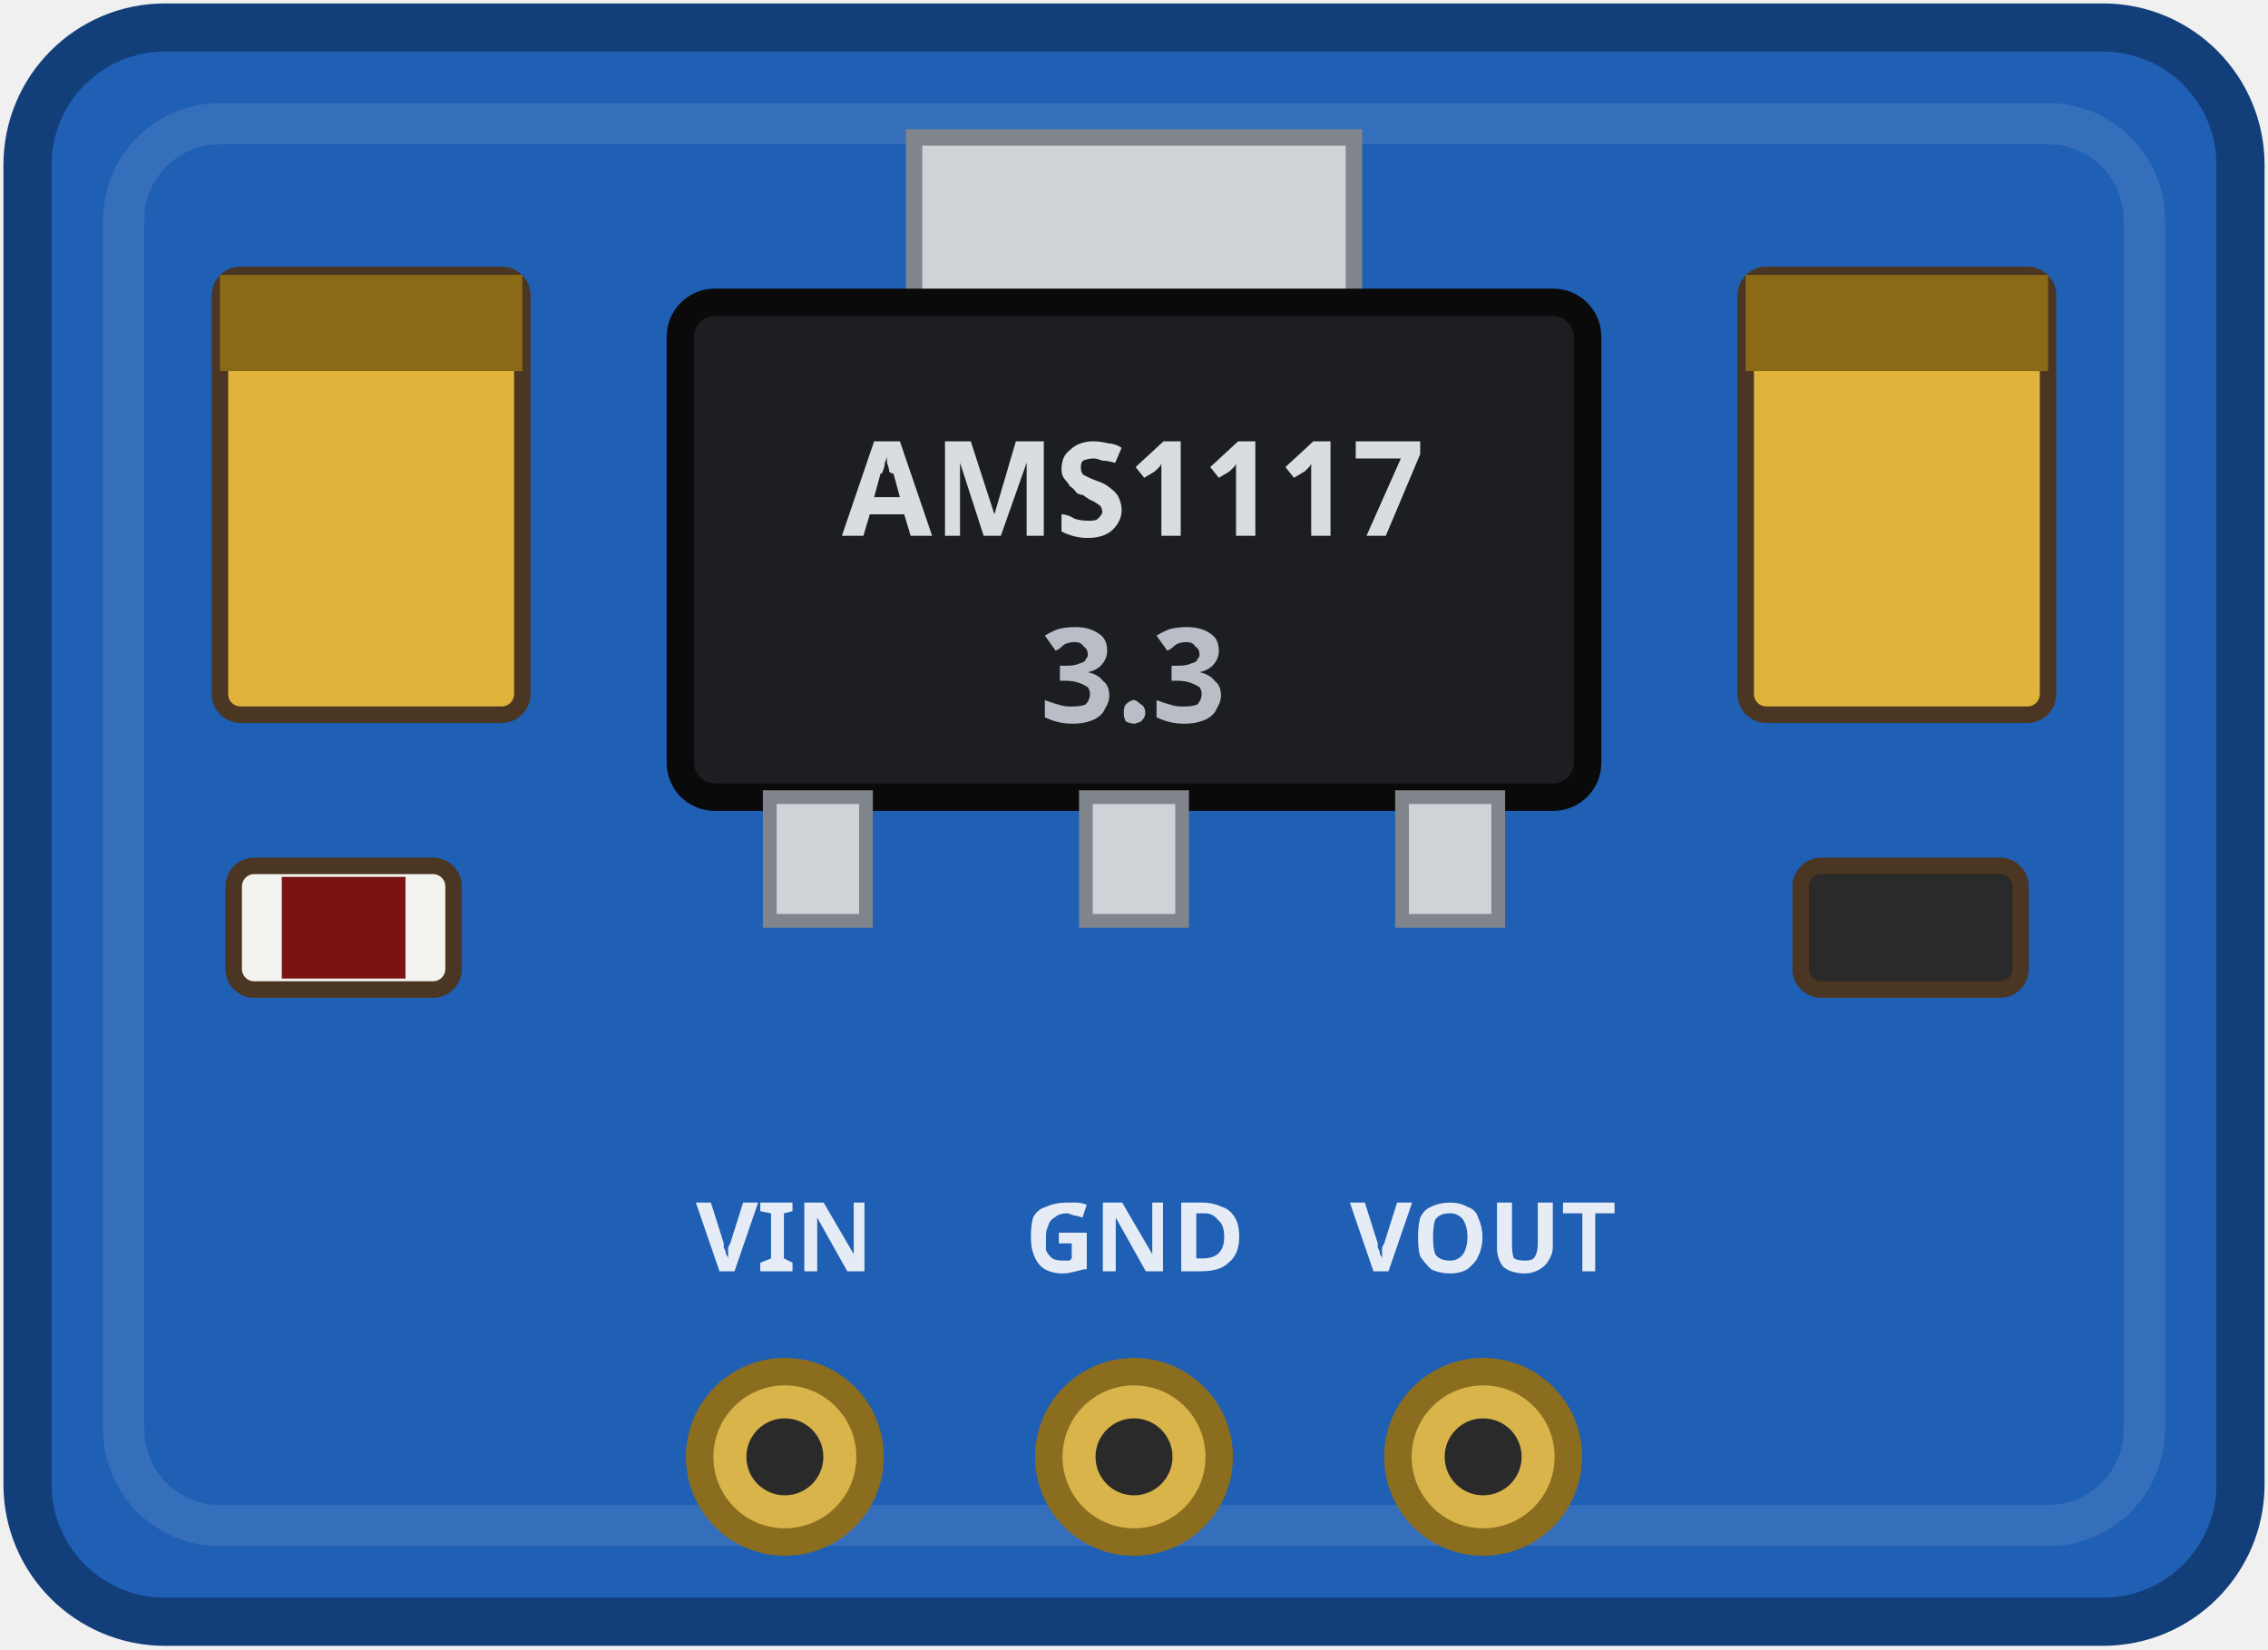
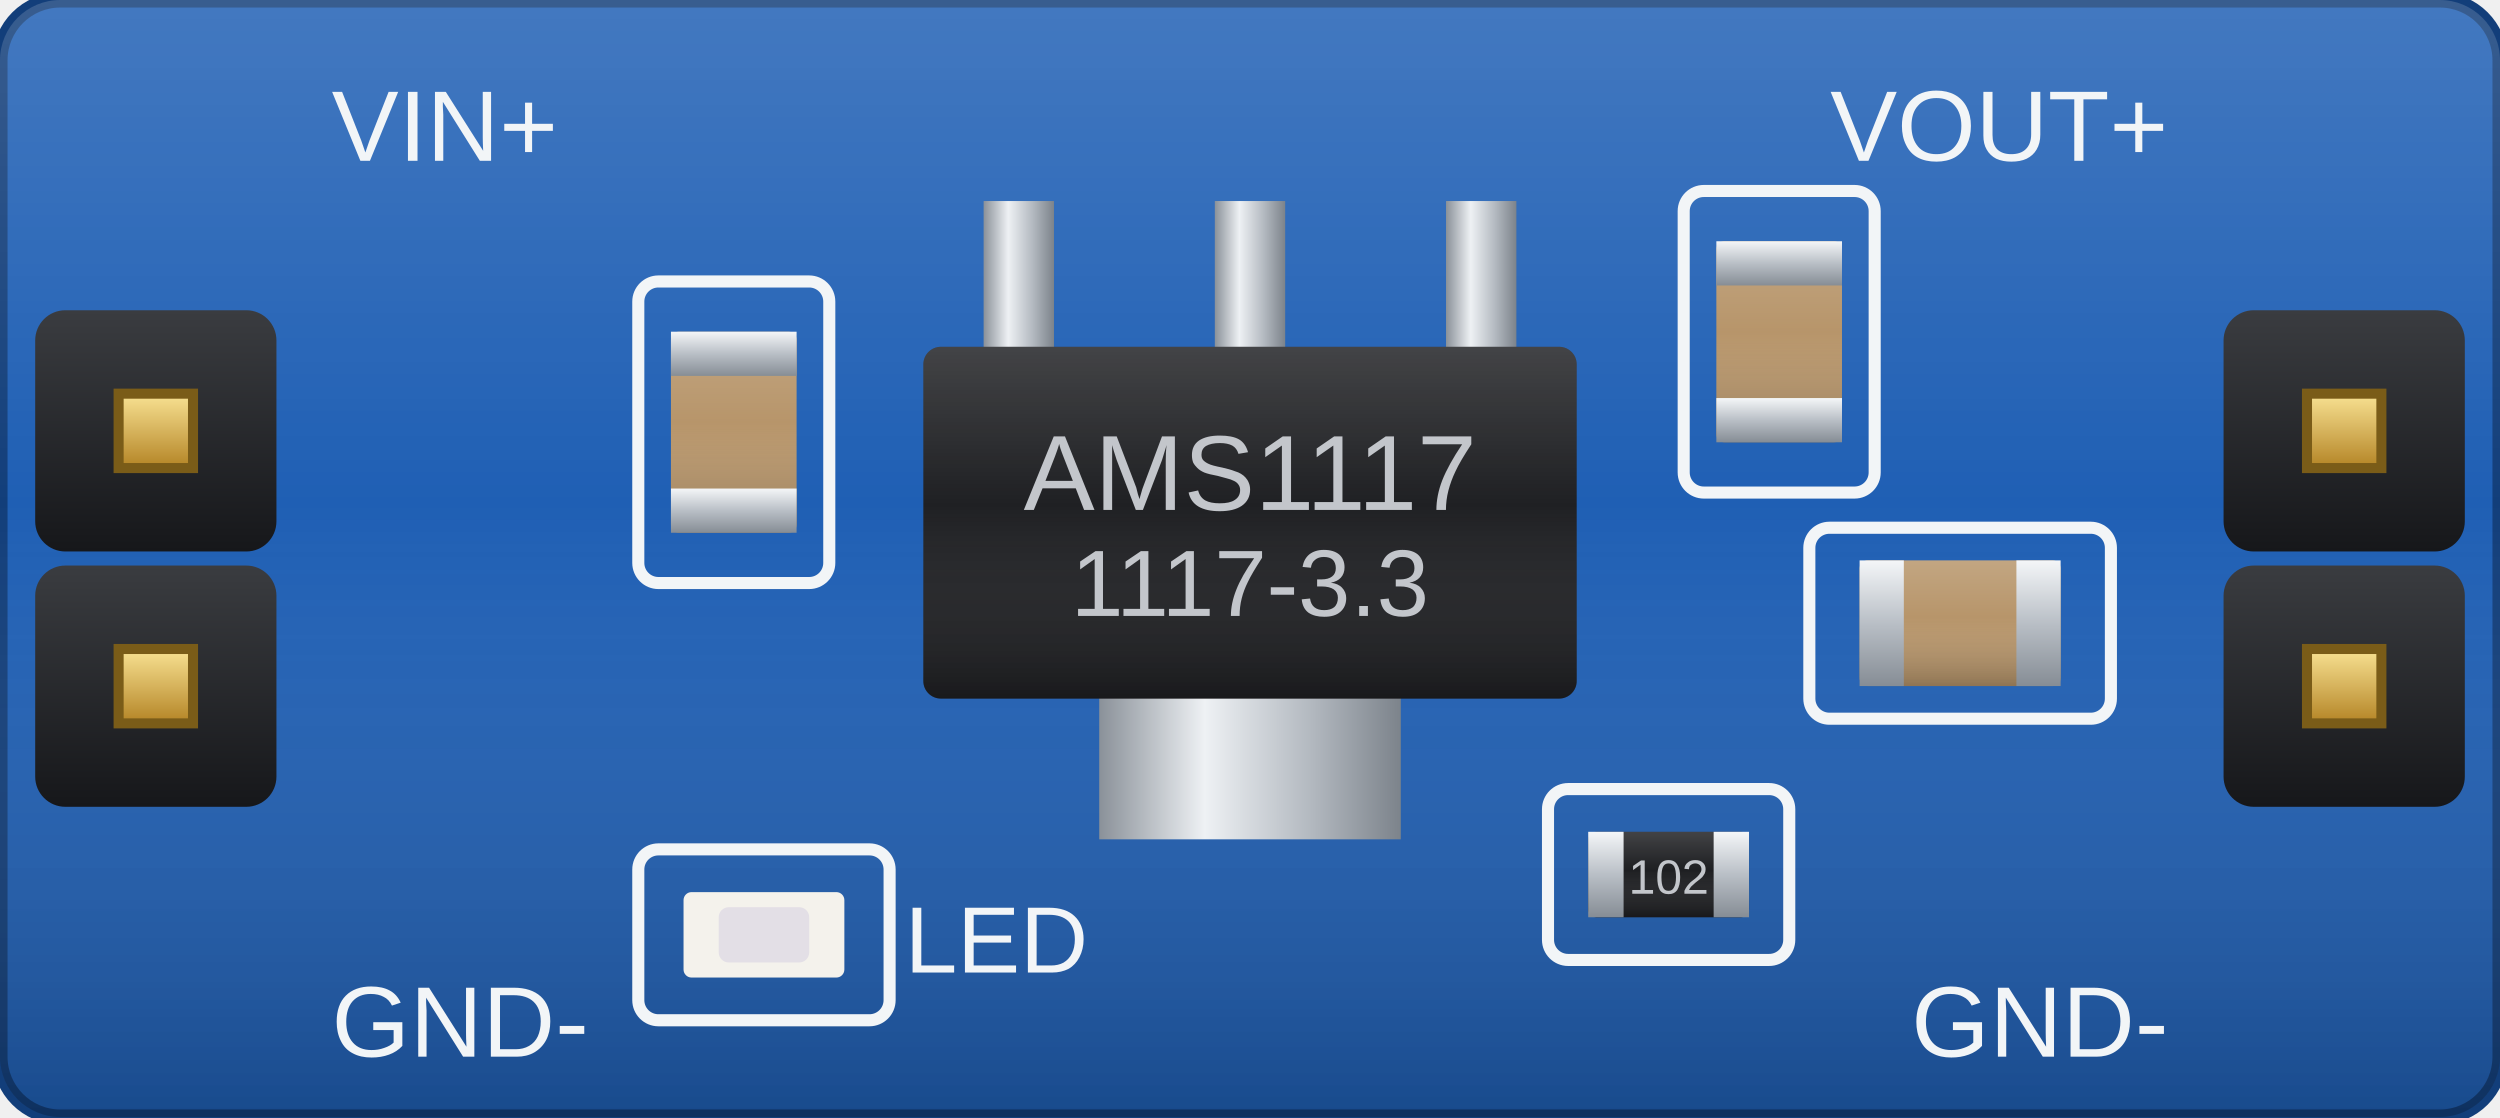
- <svg xmlns="http://www.w3.org/2000/svg" version="1.1" width="16.5mm" height="12.0mm" viewBox="0 0 16.5 12.0">
-   <rect x="0.2" y="0.2" width="16.10" height="11.60" rx="1.0" fill="#1f5fb4" stroke="#123e7a" stroke-width="0.35" />
-   <rect x="0.9" y="0.9" width="14.70" height="10.20" rx="0.7" fill="none" stroke="#ffffff" stroke-opacity="0.10" stroke-width="0.3" />
-   <rect x="6.65" y="1.0" width="3.2" height="1.3" fill="#cfd3d8" stroke="#80858c" stroke-width="0.12" />
-   <rect x="4.95" y="2.2" width="6.6" height="3.6" rx="0.25" fill="#1d1e22" stroke="#0a0a0b" stroke-width="0.2" />
-   <rect x="5.60" y="5.8" width="0.7" height="0.9" fill="#cfd3d8" stroke="#80858c" stroke-width="0.1" />
-   <rect x="7.90" y="5.8" width="0.7" height="0.9" fill="#cfd3d8" stroke="#80858c" stroke-width="0.1" />
-   <rect x="10.20" y="5.8" width="0.7" height="0.9" fill="#cfd3d8" stroke="#80858c" stroke-width="0.1" />
-   <text x="8.25" y="3.90" fill="#d9dce0" font-size="0.95px" text-anchor="middle" font-family="Verdana" font-weight="bold">AMS1117</text>
-   <text x="8.25" y="5.25" fill="#b9bec6" font-size="0.95px" text-anchor="middle" font-family="Verdana" font-weight="bold">3.3</text>
-   <rect x="1.60" y="2.00" width="2.20" height="3.20" rx="0.15" fill="#e0b43a" stroke="#4a3622" stroke-width="0.12" />
-   <rect x="1.6" y="2.0" width="2.2" height="0.7" fill="#8a6a16" />
-   <rect x="12.70" y="2.00" width="2.20" height="3.20" rx="0.15" fill="#e0b43a" stroke="#4a3622" stroke-width="0.12" />
-   <rect x="12.70" y="2.0" width="2.2" height="0.7" fill="#8a6a16" />
-   <rect x="1.70" y="6.30" width="1.60" height="0.90" rx="0.15" fill="#f2f2ee" stroke="#4a3622" stroke-width="0.12" />
-   <rect x="2.05" y="6.38" width="0.9" height="0.74" fill="#7a1414" />
-   <rect x="13.10" y="6.30" width="1.60" height="0.90" rx="0.15" fill="#2a2a2a" stroke="#4a3622" stroke-width="0.12" />
-   <text x="5.71" y="9.25" fill="#e6ecf5" font-size="0.7px" text-anchor="middle" font-family="Verdana" font-weight="bold">VIN</text>
-   <circle cx="5.71" cy="10.60" r="0.62" fill="#d9b44a" stroke="#8a6d1f" stroke-width="0.2" />
-   <circle cx="5.71" cy="10.60" r="0.28" fill="#2a2a2a" />
-   <text x="8.25" y="9.25" fill="#e6ecf5" font-size="0.7px" text-anchor="middle" font-family="Verdana" font-weight="bold">GND</text>
-   <circle cx="8.25" cy="10.60" r="0.62" fill="#d9b44a" stroke="#8a6d1f" stroke-width="0.2" />
-   <circle cx="8.25" cy="10.60" r="0.28" fill="#2a2a2a" />
-   <text x="10.79" y="9.25" fill="#e6ecf5" font-size="0.7px" text-anchor="middle" font-family="Verdana" font-weight="bold">VOUT</text>
-   <circle cx="10.79" cy="10.60" r="0.62" fill="#d9b44a" stroke="#8a6d1f" stroke-width="0.2" />
-   <circle cx="10.79" cy="10.60" r="0.28" fill="#2a2a2a" />
+ <svg xmlns="http://www.w3.org/2000/svg" version="1.1" width="94px" height="42px" viewBox="0 0 94 42">
+   <defs>
+     <linearGradient id="luz" x1="0" y1="0" x2="0" y2="1">
+       <stop offset="0" stop-color="#ffffff" stop-opacity="0.16" />
+       <stop offset="0.45" stop-color="#ffffff" stop-opacity="0" />
+       <stop offset="1" stop-color="#000000" stop-opacity="0.22" />
+     </linearGradient>
+     <linearGradient id="metal" x1="0" y1="0" x2="0" y2="1">
+       <stop offset="0" stop-color="#f4f6f8" />
+       <stop offset="0.5" stop-color="#b9bfc6" />
+       <stop offset="1" stop-color="#868d95" />
+     </linearGradient>
+     <linearGradient id="metal-h" x1="0" y1="0" x2="1" y2="0">
+       <stop offset="0" stop-color="#8a9199" />
+       <stop offset="0.35" stop-color="#eef1f4" />
+       <stop offset="0.7" stop-color="#b3b9c0" />
+       <stop offset="1" stop-color="#7c838b" />
+     </linearGradient>
+     <radialGradient id="lata" cx="0.4" cy="0.38" r="0.66">
+       <stop offset="0" stop-color="#f6f8fa" />
+       <stop offset="0.6" stop-color="#c3c9cf" />
+       <stop offset="1" stop-color="#8c939b" />
+     </radialGradient>
+     <linearGradient id="plastico" x1="0" y1="0" x2="0" y2="1">
+       <stop offset="0" stop-color="#3a3c40" />
+       <stop offset="1" stop-color="#16171a" />
+     </linearGradient>
+     <linearGradient id="ouro" x1="0" y1="0" x2="0" y2="1">
+       <stop offset="0" stop-color="#f4dc8c" />
+       <stop offset="1" stop-color="#b88a2c" />
+     </linearGradient>
+     <radialGradient id="lata-topo" cx="0.4" cy="0.35" r="0.75">
+       <stop offset="0" stop-color="#f1f3f5" />
+       <stop offset="0.6" stop-color="#c3c8ce" />
+       <stop offset="1" stop-color="#8a9097" />
+     </radialGradient>
+     <linearGradient id="niquel" x1="0" y1="0" x2="0" y2="1">
+       <stop offset="0" stop-color="#e9ecef" />
+       <stop offset="0.5" stop-color="#c2c7cd" />
+       <stop offset="1" stop-color="#959ba2" />
+     </linearGradient>
+     <linearGradient id="trimpot" x1="0" y1="0" x2="0" y2="1">
+       <stop offset="0" stop-color="#4f8be8" />
+       <stop offset="1" stop-color="#2459b8" />
+     </linearGradient>
+     <radialGradient id="latao" cx="0.4" cy="0.35" r="0.7">
+       <stop offset="0" stop-color="#f6e3a0" />
+       <stop offset="0.6" stop-color="#d1a845" />
+       <stop offset="1" stop-color="#8f6d1f" />
+     </radialGradient>
+   </defs>
+   <rect x="0" y="0" width="94" height="42" rx="2.268" fill="#1f5fb4" stroke="#123e7a" stroke-width="0.567" />
+   <rect x="0" y="0" width="94" height="42" rx="2.268" fill="url(#luz)" />
+   <text transform="translate(12.472 4.535) rotate(0)" x="0" y="1.512" font-family="Arial" font-weight="normal" font-size="3.78" fill="#f2f5f7" text-anchor="start">VIN+</text>
+   <text transform="translate(12.472 38.22) rotate(0)" x="0" y="1.512" font-family="Arial" font-weight="normal" font-size="3.78" fill="#f2f5f7" text-anchor="start">GND-</text>
+   <text transform="translate(81.528 4.535) rotate(0)" x="0" y="1.512" font-family="Arial" font-weight="normal" font-size="3.78" fill="#f2f5f7" text-anchor="end">VOUT+</text>
+   <text transform="translate(81.528 38.22) rotate(0)" x="0" y="1.512" font-family="Arial" font-weight="normal" font-size="3.78" fill="#f2f5f7" text-anchor="end">GND-</text>
+   <text transform="translate(34.016 35.15) rotate(0)" x="0" y="1.417" font-family="Arial" font-weight="normal" font-size="3.543" fill="#f2f5f7" text-anchor="start">LED</text>
+   <rect x="24" y="31.937" width="9.449" height="6.425" rx="0.756" fill="none" stroke="#f2f5f7" stroke-width="0.454" />
+   <rect x="24" y="10.583" width="7.181" height="11.339" rx="0.756" fill="none" stroke="#f2f5f7" stroke-width="0.454" />
+   <rect x="63.307" y="7.181" width="7.181" height="11.339" rx="0.756" fill="none" stroke="#f2f5f7" stroke-width="0.454" />
+   <rect x="68.031" y="19.843" width="11.339" height="7.181" rx="0.756" fill="none" stroke="#f2f5f7" stroke-width="0.454" />
+   <rect x="58.205" y="29.669" width="9.071" height="6.425" rx="0.756" fill="none" stroke="#f2f5f7" stroke-width="0.454" />
+   <rect x="1.323" y="11.665" width="9.071" height="9.071" rx="1.134" fill="url(#plastico)" />
+   <rect x="4.271" y="14.613" width="3.175" height="3.175" fill="#7a5c18" />
+   <rect x="4.649" y="14.991" width="2.419" height="2.419" fill="url(#ouro)" />
+   <rect x="1.323" y="21.265" width="9.071" height="9.071" rx="1.134" fill="url(#plastico)" />
+   <rect x="4.271" y="24.213" width="3.175" height="3.175" fill="#7a5c18" />
+   <rect x="4.649" y="24.591" width="2.419" height="2.419" fill="url(#ouro)" />
+   <rect x="83.606" y="11.665" width="9.071" height="9.071" rx="1.134" fill="url(#plastico)" />
+   <rect x="86.554" y="14.613" width="3.175" height="3.175" fill="#7a5c18" />
+   <rect x="86.932" y="14.991" width="2.419" height="2.419" fill="url(#ouro)" />
+   <rect x="83.606" y="21.265" width="9.071" height="9.071" rx="1.134" fill="url(#plastico)" />
+   <rect x="86.554" y="24.213" width="3.175" height="3.175" fill="#7a5c18" />
+   <rect x="86.932" y="24.591" width="2.419" height="2.419" fill="url(#ouro)" />
+   <rect x="36.984" y="7.559" width="2.646" height="5.669" fill="url(#metal-h)" />
+   <rect x="45.677" y="7.559" width="2.646" height="5.669" fill="url(#metal-h)" />
+   <rect x="54.37" y="7.559" width="2.646" height="5.669" fill="url(#metal-h)" />
+   <rect x="41.331" y="25.512" width="11.339" height="6.047" fill="url(#metal-h)" />
+   <rect x="34.717" y="13.039" width="24.567" height="13.228" rx="0.661" fill="#1f2023" />
+   <rect x="34.717" y="13.039" width="24.567" height="13.228" rx="0.661" fill="url(#luz)" />
+   <text transform="translate(47 21.742) rotate(0)" x="0" y="1.417" font-family="Arial" font-weight="normal" font-size="3.543" fill="#c3c6cb" text-anchor="middle">1117-3.3</text>
+   <text transform="translate(47 17.565) rotate(0)" x="0" y="1.606" font-family="Arial" font-weight="normal" font-size="4.016" fill="#c3c6cb" text-anchor="middle">AMS1117</text>
+   <rect x="25.228" y="12.472" width="4.724" height="7.559" rx="0.302" fill="#b7956a" />
+   <rect x="25.228" y="12.472" width="4.724" height="7.559" rx="0.302" fill="url(#luz)" />
+   <rect x="25.228" y="12.472" width="4.724" height="1.663" fill="url(#metal)" />
+   <rect x="25.228" y="18.369" width="4.724" height="1.663" fill="url(#metal)" />
+   <rect x="64.535" y="9.071" width="4.724" height="7.559" rx="0.302" fill="#b7956a" />
+   <rect x="64.535" y="9.071" width="4.724" height="7.559" rx="0.302" fill="url(#luz)" />
+   <rect x="64.535" y="9.071" width="4.724" height="1.663" fill="url(#metal)" />
+   <rect x="64.535" y="14.967" width="4.724" height="1.663" fill="url(#metal)" />
+   <rect x="69.921" y="21.071" width="7.559" height="4.724" rx="0.302" fill="#b7956a" />
+   <rect x="69.921" y="21.071" width="7.559" height="4.724" rx="0.302" fill="url(#luz)" />
+   <rect x="69.921" y="21.071" width="1.663" height="4.724" fill="url(#metal)" />
+   <rect x="75.817" y="21.071" width="1.663" height="4.724" fill="url(#metal)" />
+   <rect x="59.717" y="31.276" width="6.047" height="3.213" rx="0.302" fill="#1e1f22" />
+   <rect x="59.717" y="31.276" width="6.047" height="3.213" rx="0.302" fill="url(#luz)" />
+   <rect x="59.717" y="31.276" width="1.33" height="3.213" fill="url(#metal)" />
+   <rect x="64.433" y="31.276" width="1.33" height="3.213" fill="url(#metal)" />
+   <text transform="translate(62.74 32.882) rotate(0)" x="0" y="0.723" font-family="Arial" font-weight="normal" font-size="1.807" fill="#c3c6cb" text-anchor="middle">102</text>
+   <rect x="25.701" y="33.543" width="6.047" height="3.213" rx="0.302" fill="#f4f2ec" />
+   <rect x="27.024" y="34.11" width="3.402" height="2.079" rx="0.378" fill="#e3dfe6" />
</svg>
